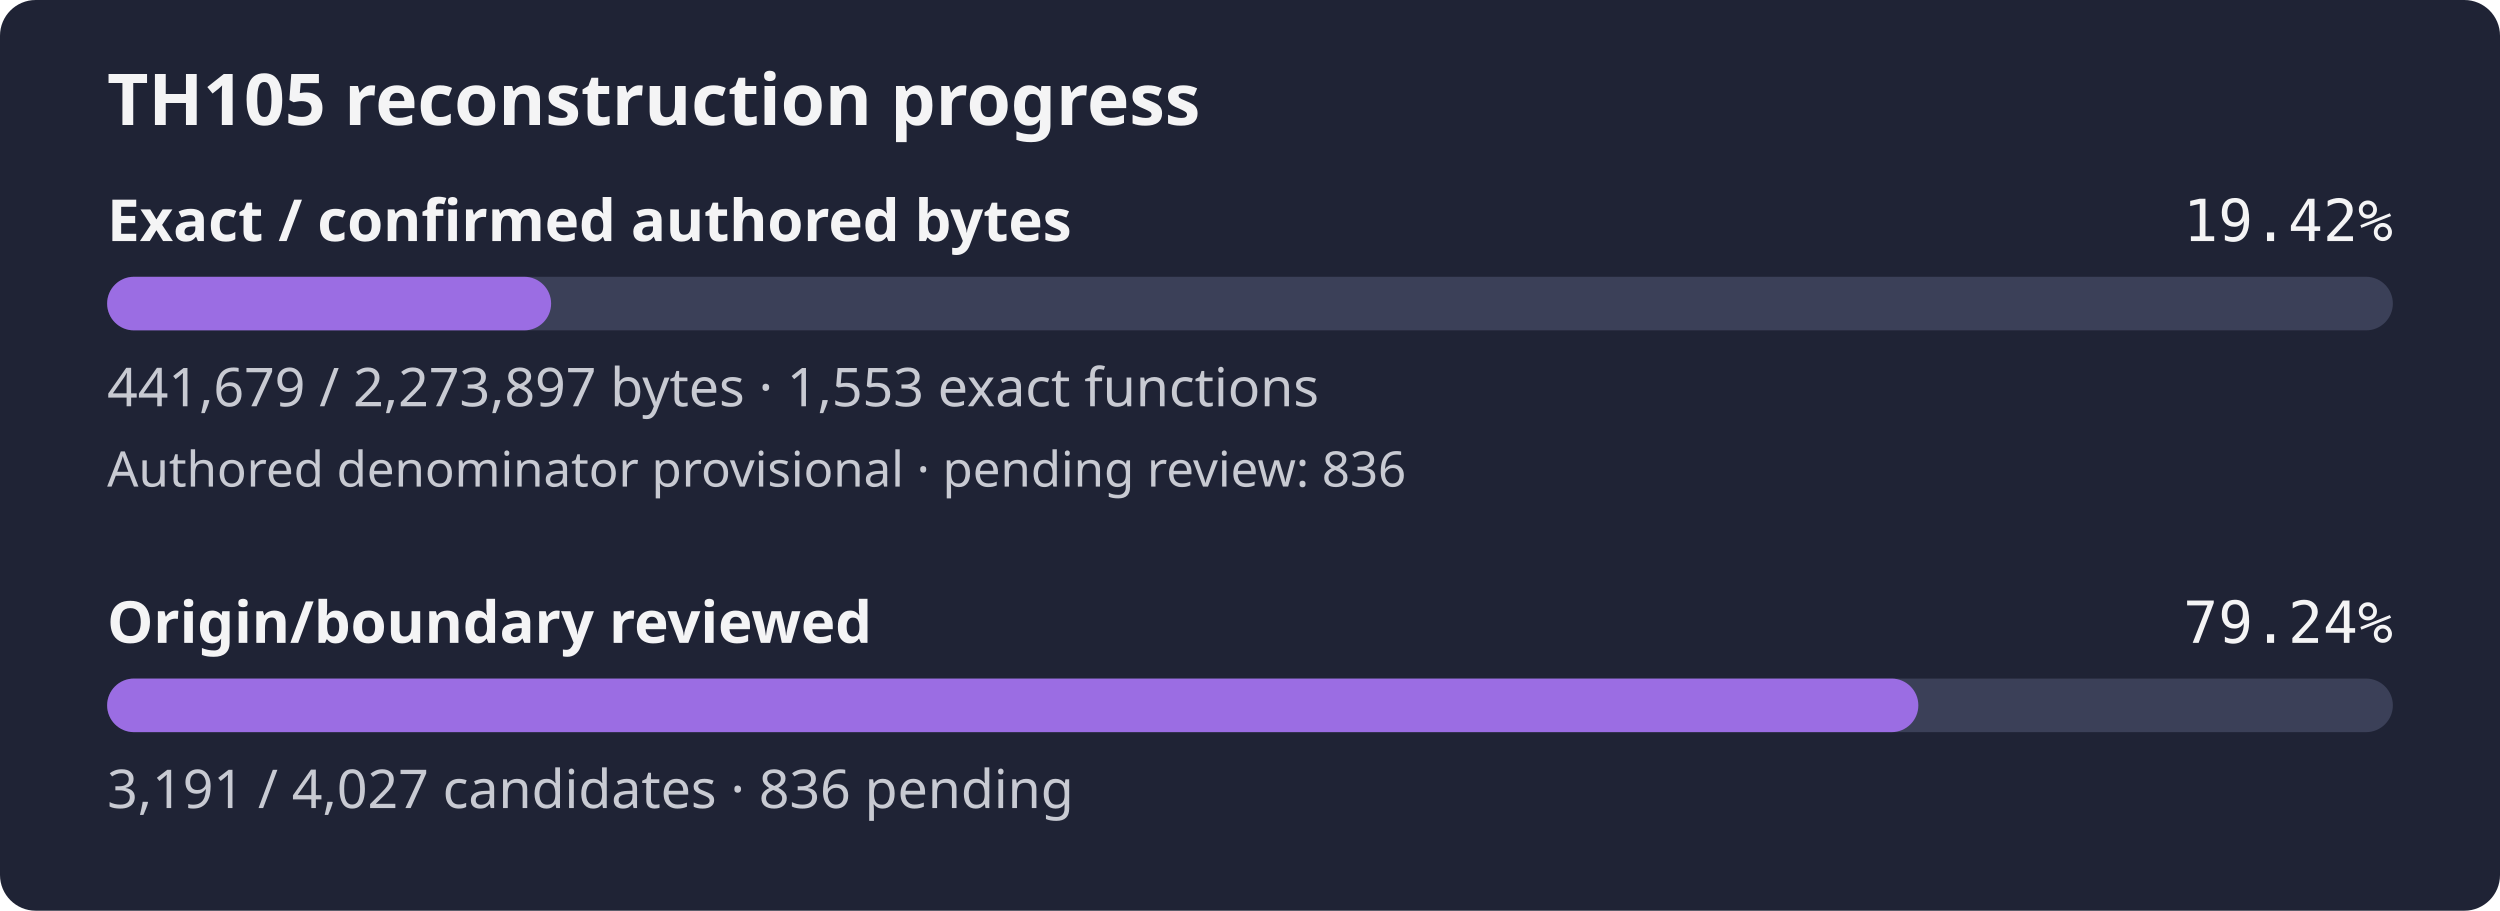
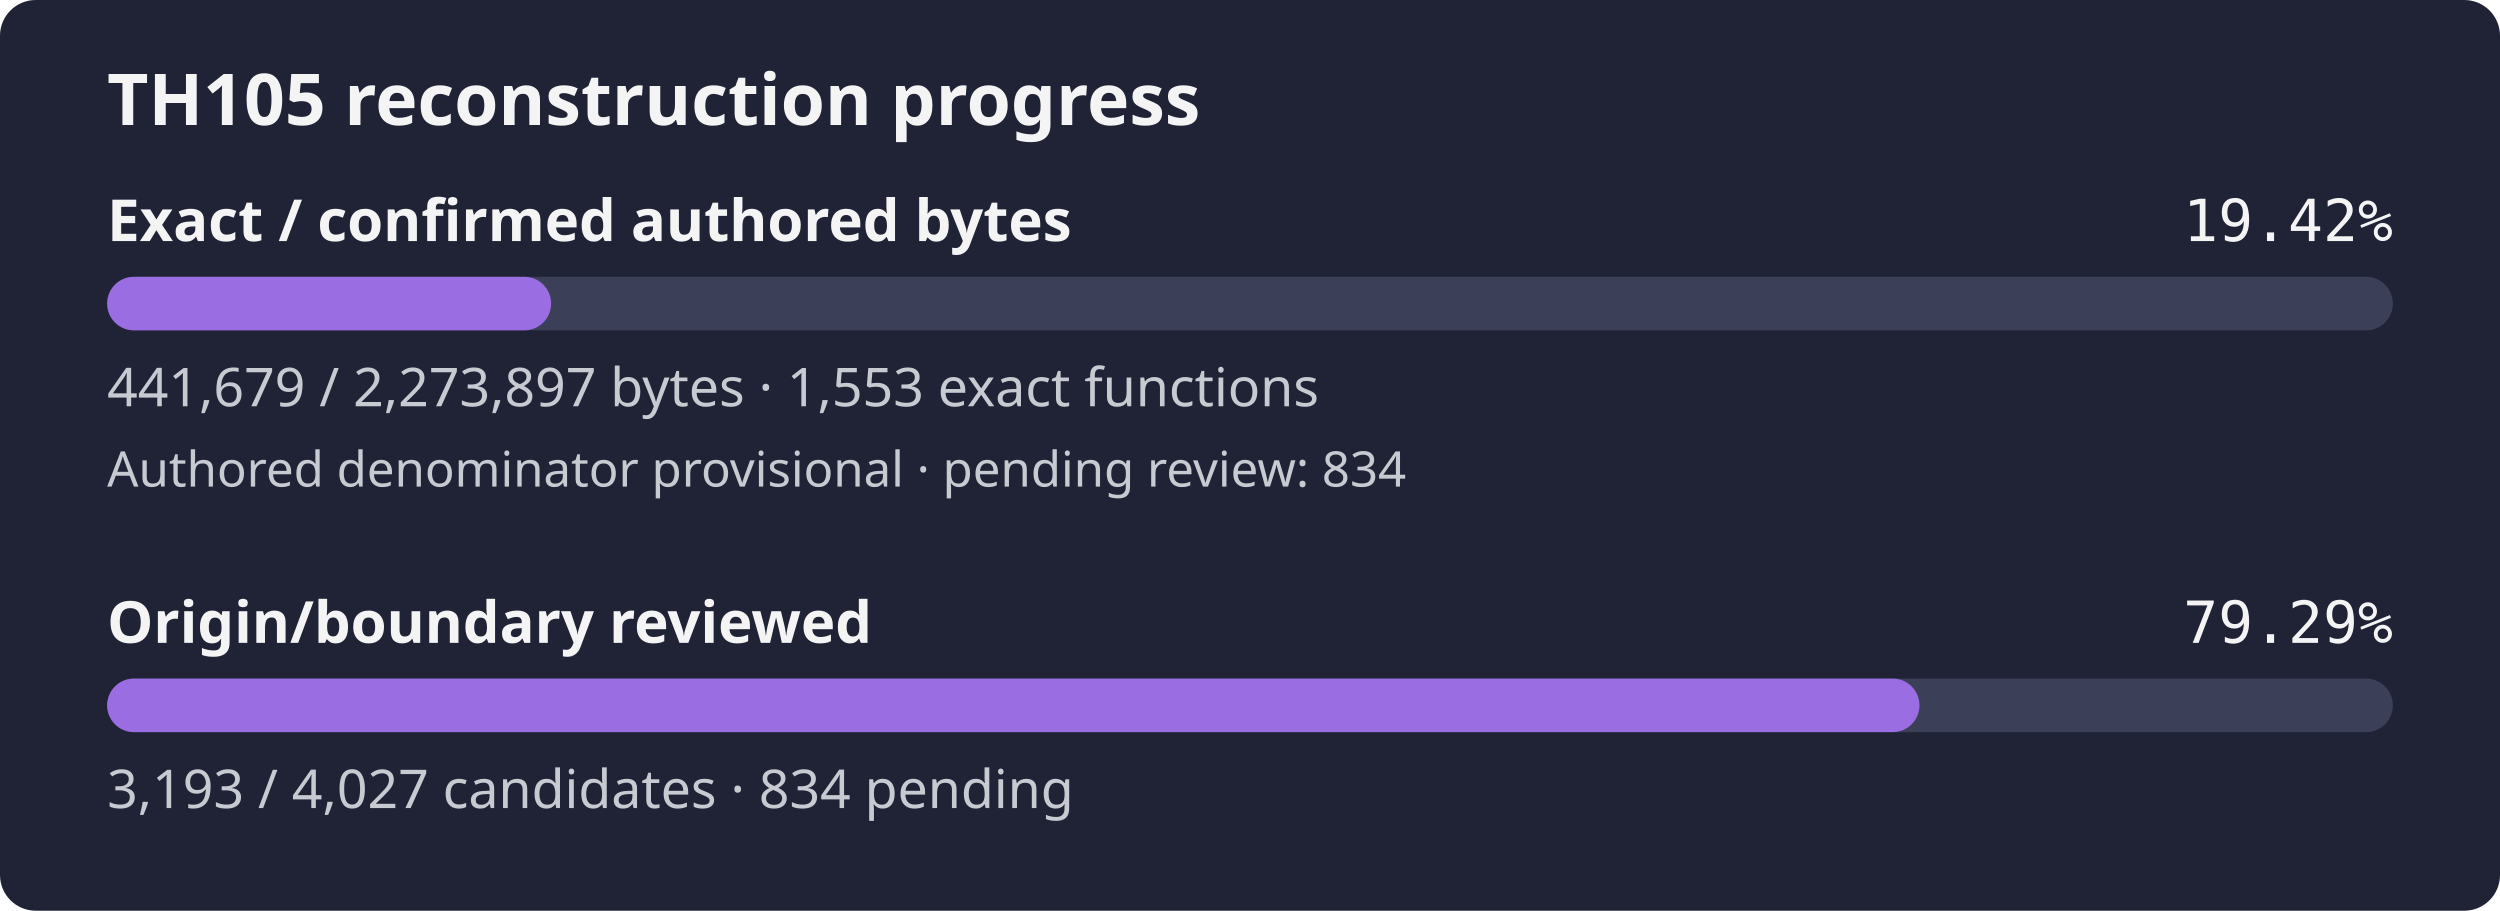
- <svg xmlns="http://www.w3.org/2000/svg" width="560" height="204" viewBox="0 0 560 204" role="img" aria-label="TH105 reconstruction progress: 19.42% of confirmed authored bytes exact; authored denominator provisional, origin review 79.24%">
+ <svg xmlns="http://www.w3.org/2000/svg" width="560" height="204" viewBox="0 0 560 204" role="img" aria-label="TH105 reconstruction progress: 19.42% of confirmed authored bytes exact; authored denominator provisional, origin review 79.29%">
  <rect width="560" height="204" rx="8" fill="#1f2335" />
  <text x="24" y="28" fill="#f4f4f5" font-family="sans-serif" font-size="16" font-weight="600">TH105 reconstruction progress</text>
  <text x="24" y="54" fill="#f4f4f5" font-family="sans-serif" font-size="13" font-weight="600">Exact / confirmed authored bytes</text>
  <text x="536" y="54" fill="#f4f4f5" text-anchor="end" font-family="monospace" font-size="13">19.42%</text>
  <rect id="exact-track" x="24" y="62" width="512" height="12" rx="6" fill="#3b4058" />
  <rect id="exact-fill" x="24" y="62" width="99.45" height="12" rx="6" fill="#9b6de3" />
  <text x="24" y="91" fill="#c8cad2" font-family="sans-serif" font-size="12">441,679 / 2,273,897 bytes · 1,553 exact functions</text>
-   <text x="24" y="109" fill="#c8cad2" font-family="sans-serif" font-size="11">Authored denominator provisional · pending review: 836</text>
+   <text x="24" y="109" fill="#c8cad2" font-family="sans-serif" font-size="11">Authored denominator provisional · pending review: 834</text>
  <text x="24" y="144" fill="#f4f4f5" font-family="sans-serif" font-size="13" font-weight="600">Origin/boundary reviewed</text>
-   <text x="536" y="144" fill="#f4f4f5" text-anchor="end" font-family="monospace" font-size="13">79.24%</text>
+   <text x="536" y="144" fill="#f4f4f5" text-anchor="end" font-family="monospace" font-size="13">79.29%</text>
  <rect id="review-track" x="24" y="152" width="512" height="12" rx="6" fill="#3b4058" />
-   <rect id="review-fill" x="24" y="152" width="405.71" height="12" rx="6" fill="#9b6de3" />
-   <text x="24" y="181" fill="#c8cad2" font-family="sans-serif" font-size="12">3,191 / 4,027 candidates · 836 pending</text>
+   <rect id="review-fill" x="24" y="152" width="405.96" height="12" rx="6" fill="#9b6de3" />
+   <text x="24" y="181" fill="#c8cad2" font-family="sans-serif" font-size="12">3,193 / 4,027 candidates · 834 pending</text>
</svg>
